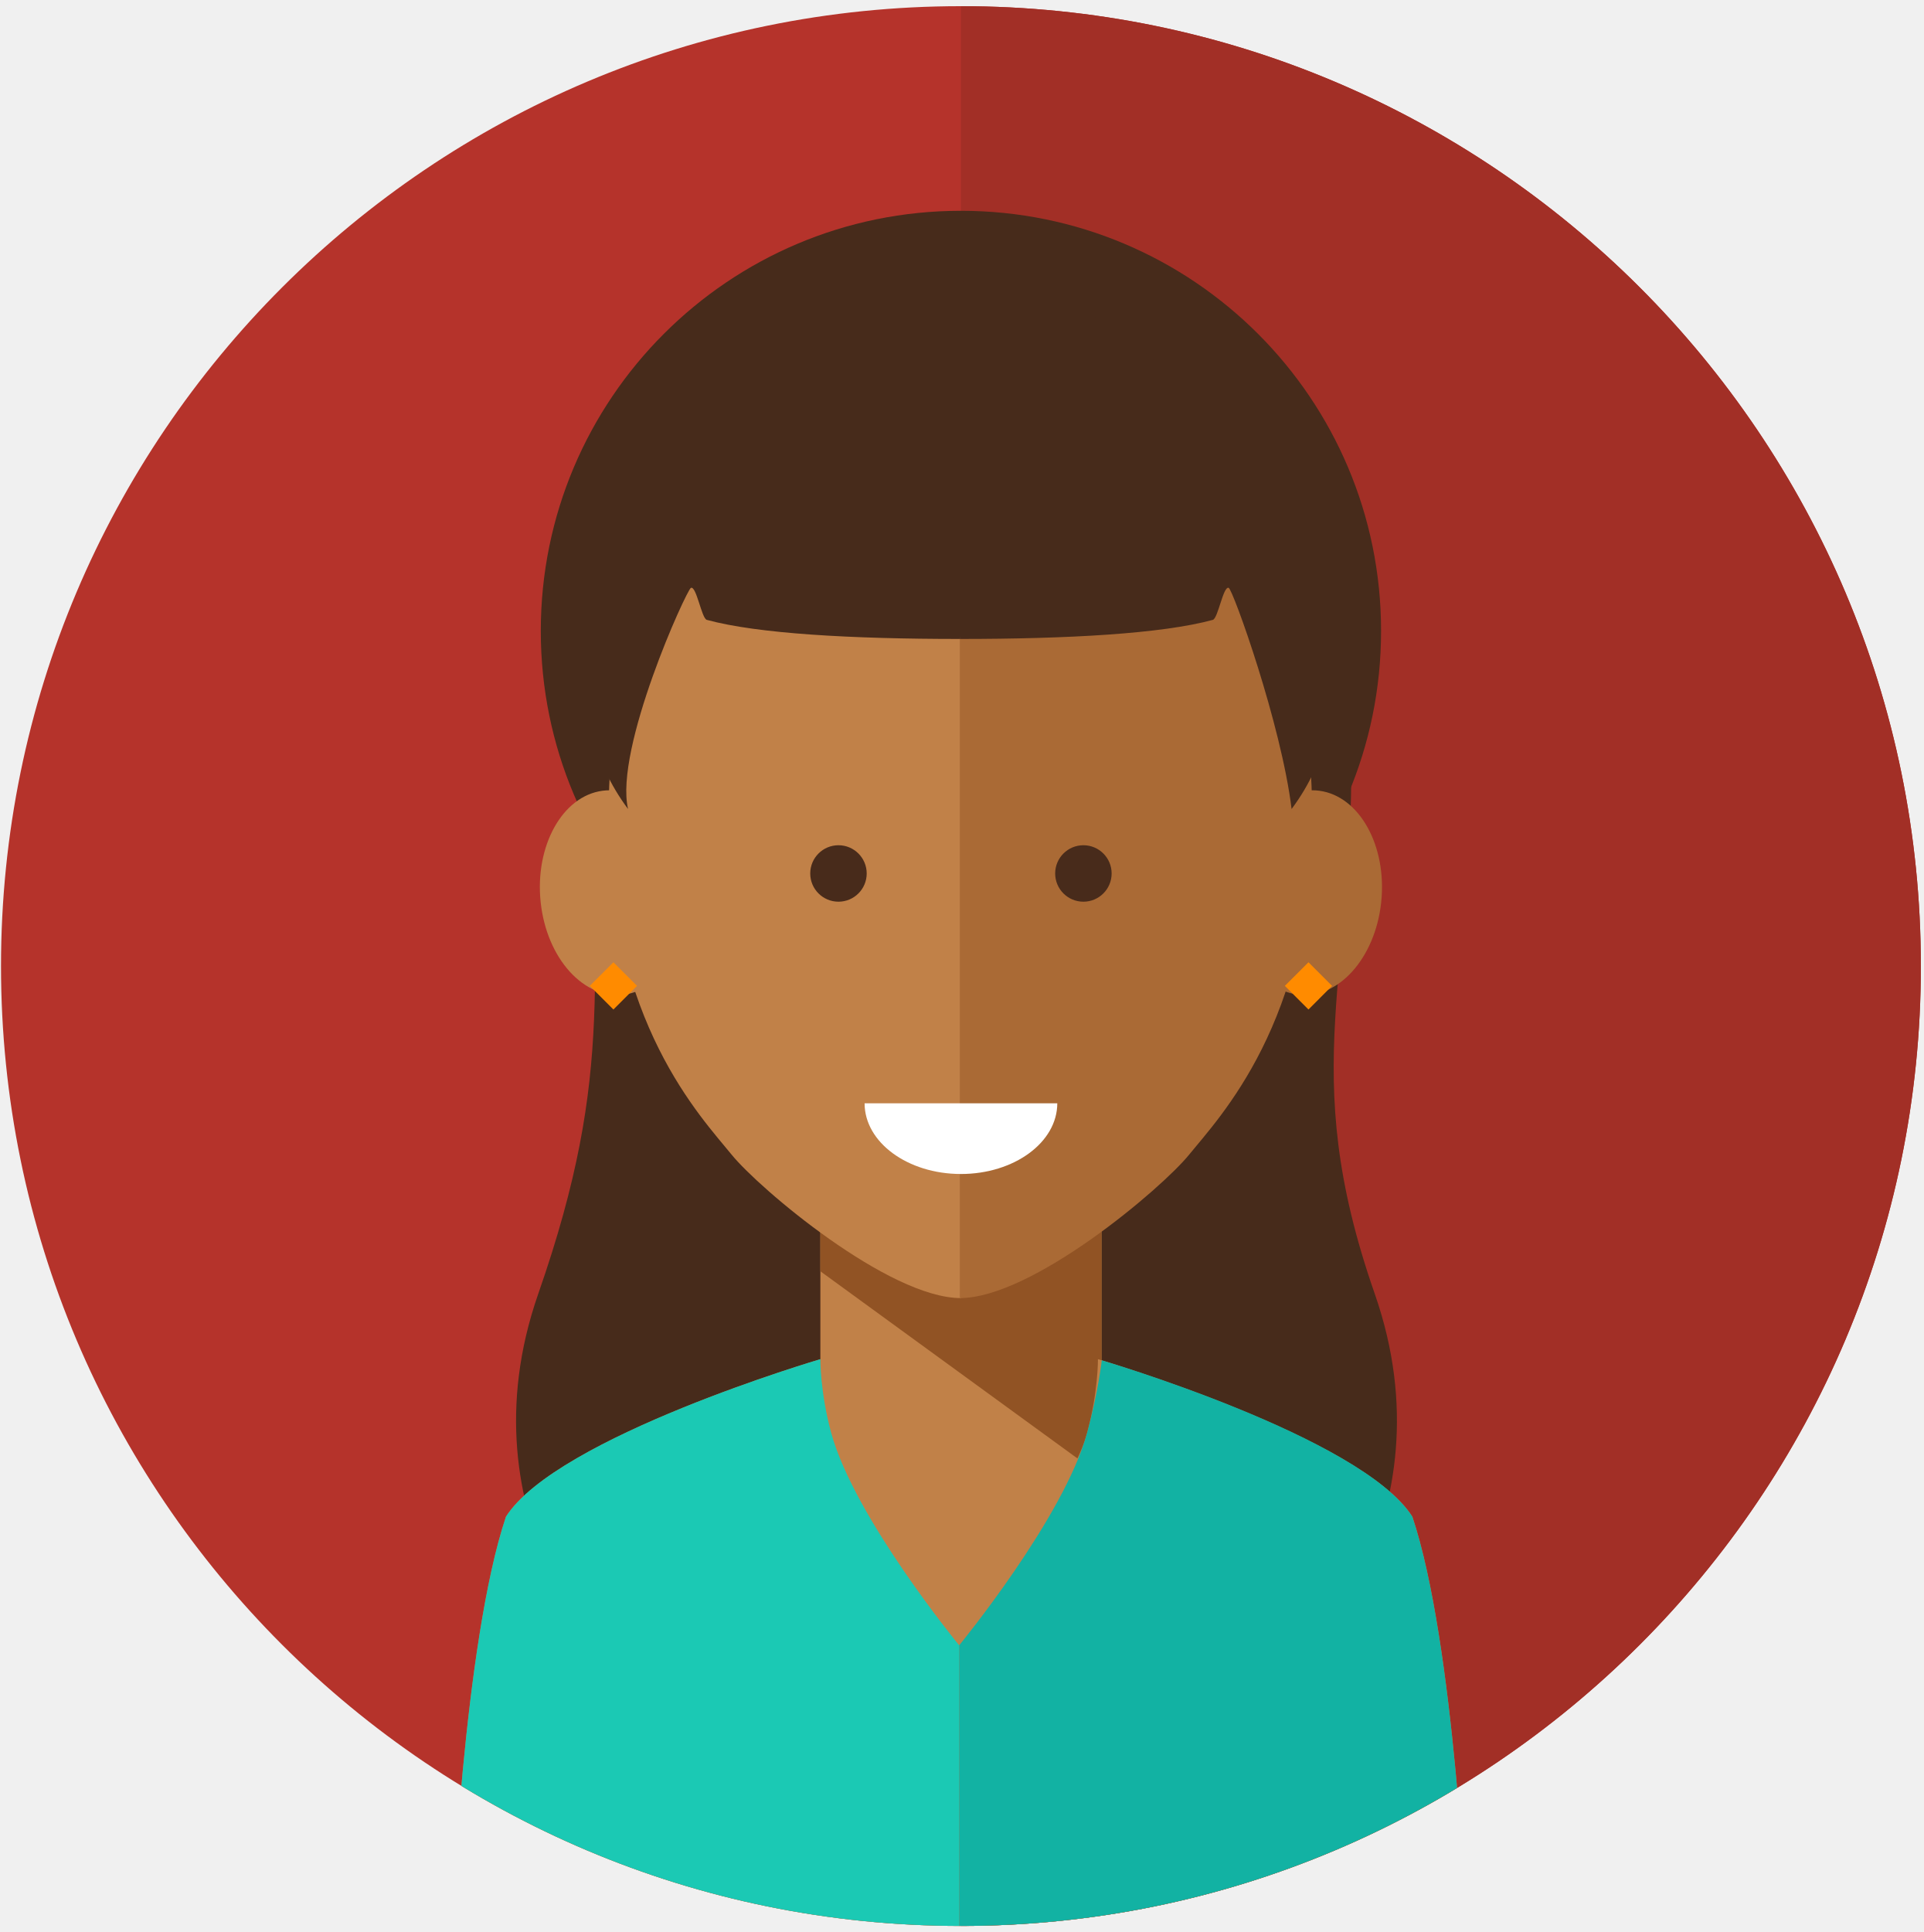
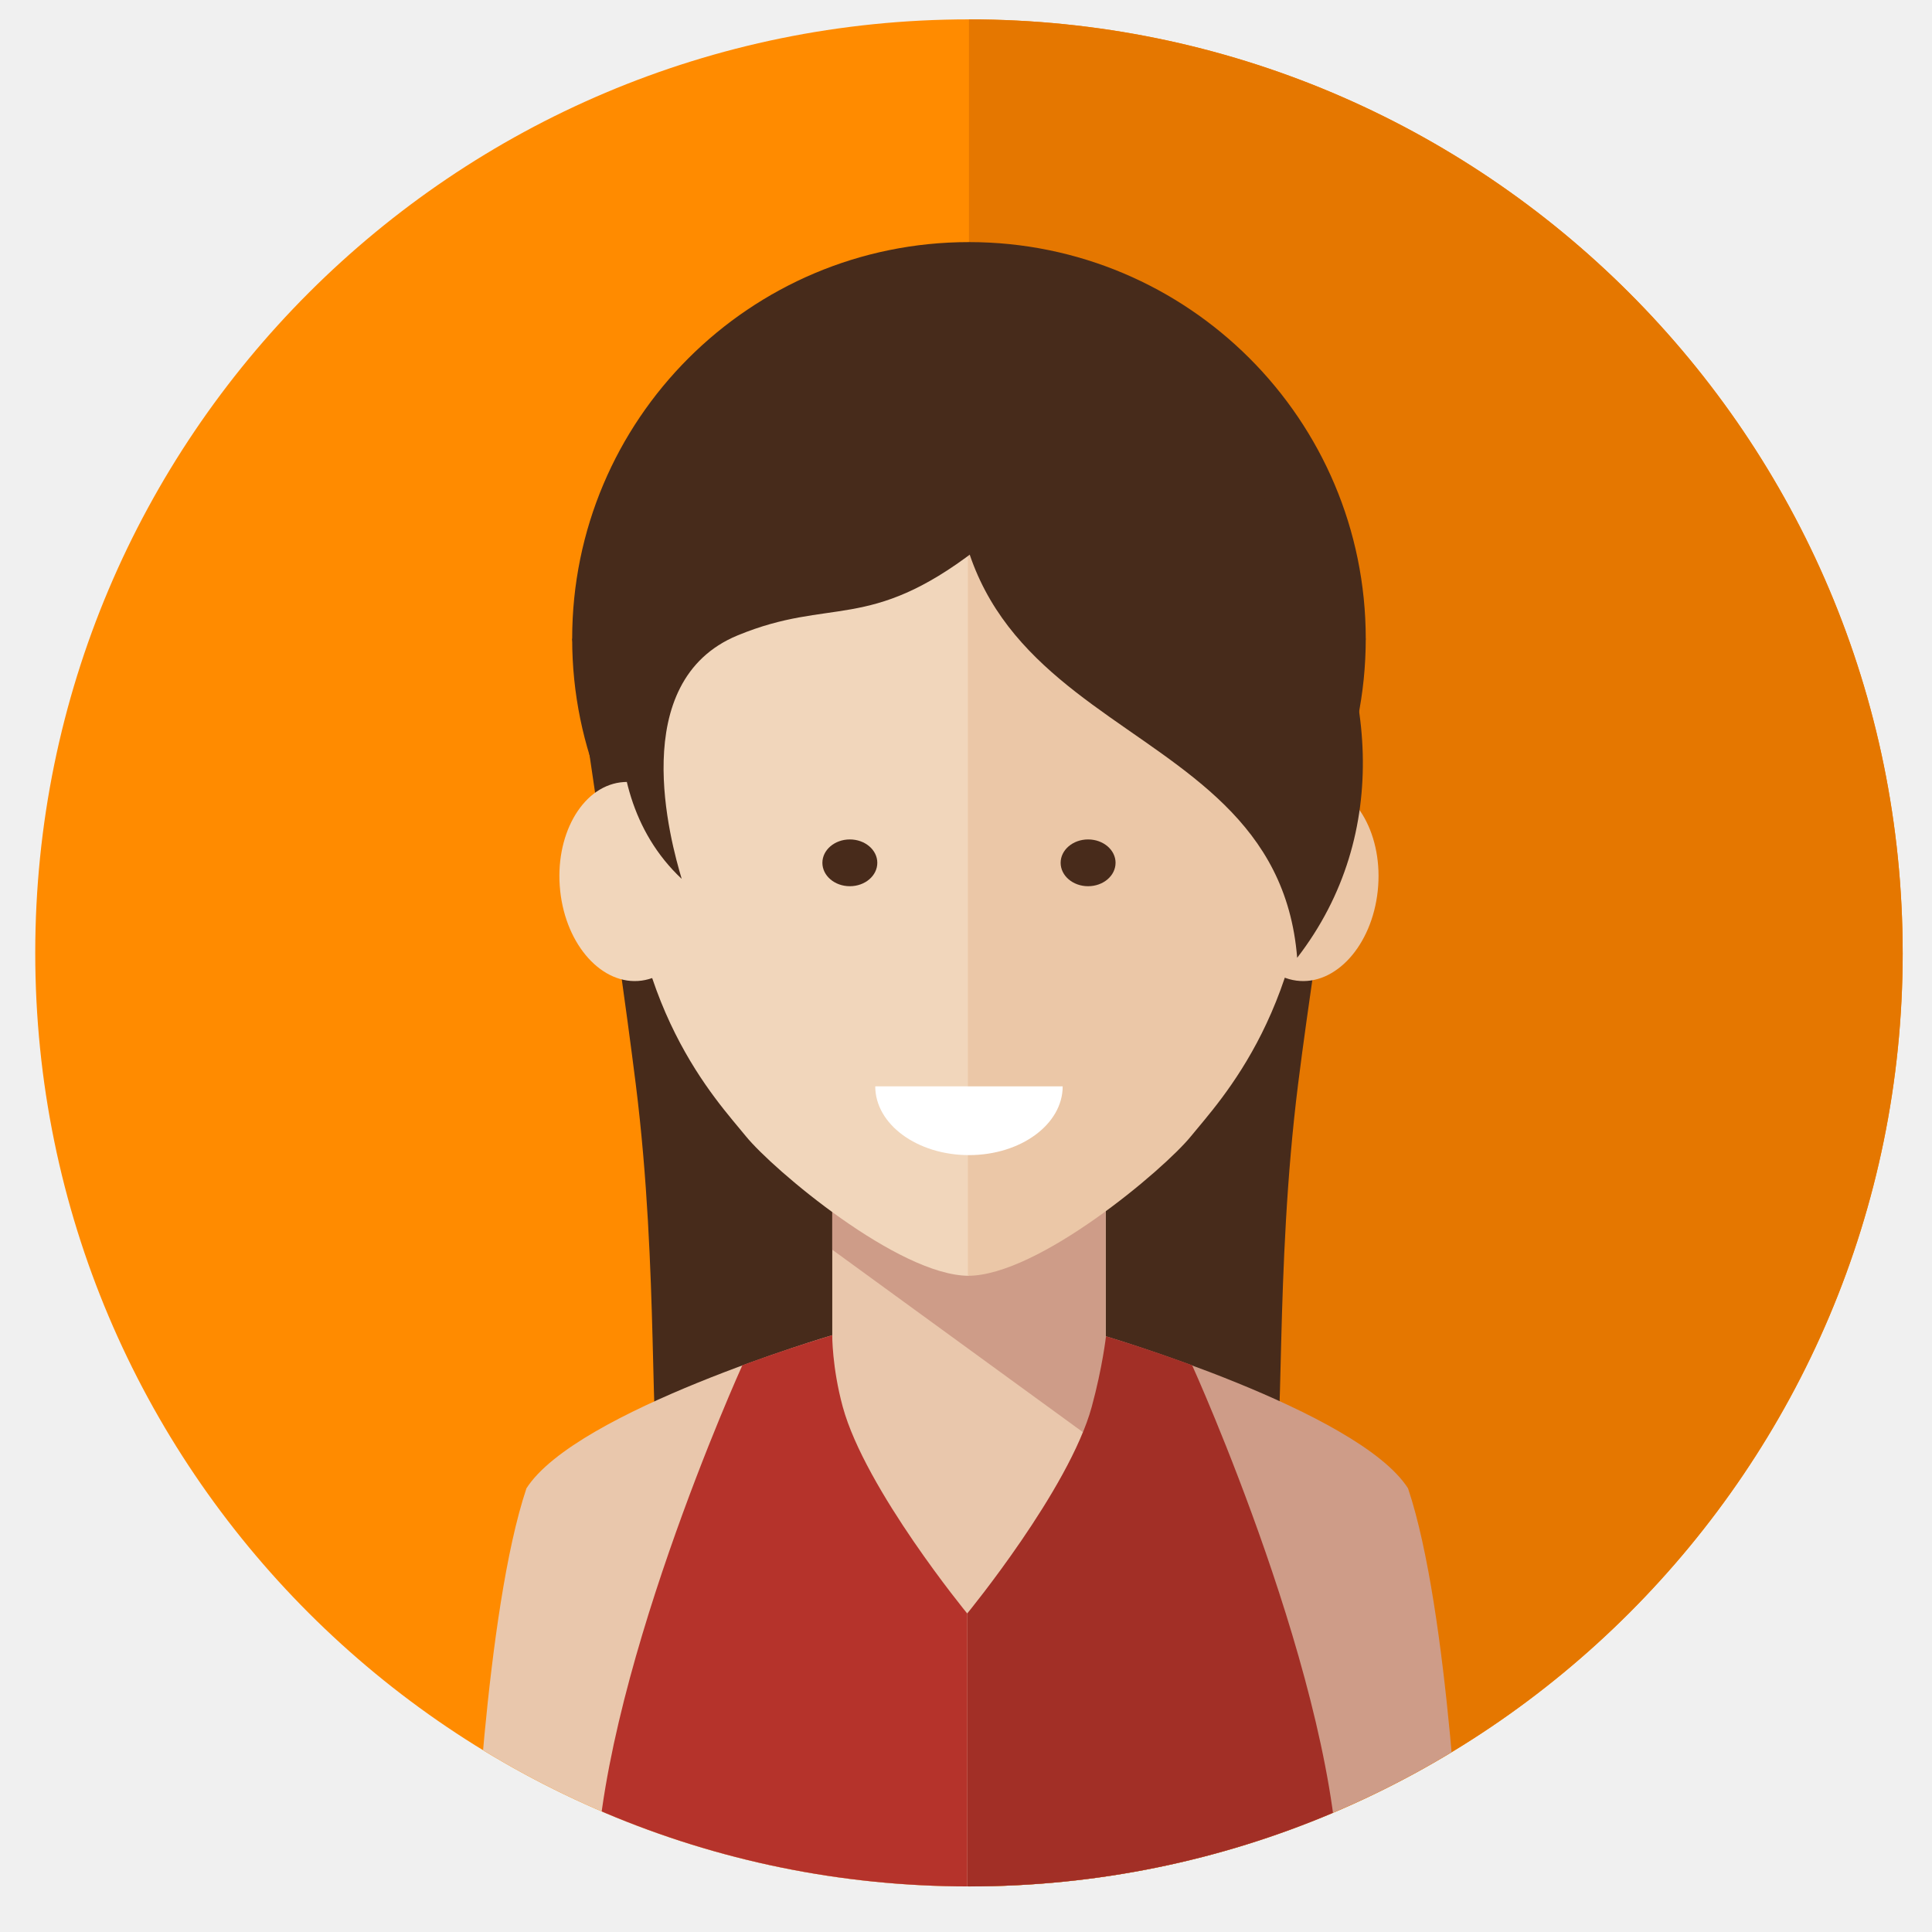
- <svg xmlns="http://www.w3.org/2000/svg" xmlns:xlink="http://www.w3.org/1999/xlink" width="247" height="248" viewBox="0 0 247 248">
+ <svg xmlns="http://www.w3.org/2000/svg" xmlns:xlink="http://www.w3.org/1999/xlink" width="255" height="255" viewBox="0 0 255 255">
  <defs>
-     <path id="a" d="M247.604 123.887C247.604 55.84 192.43.674 124.366.674 56.306.674 1.13 55.84 1.13 123.887c0 68.05 55.175 123.216 123.236 123.216 68.064 0 123.238-55.165 123.238-123.216" />
+     <path id="a" d="M246.956 123.888c0-68.05-55.174-123.214-123.24-123.214C55.657.674.482 55.84.482 123.888c0 68.05 55.177 123.216 123.237 123.216 68.065 0 123.24-55.166 123.24-123.216" />
  </defs>
  <g fill="none" fill-rule="evenodd">
-     <path d="M246.606 124.01C246.606 55.96 191.43.793 123.366.793 55.307.794.13 55.96.13 124.01c0 68.05 55.177 123.212 123.24 123.212 68.062 0 123.238-55.163 123.238-123.213" fill="#B5332B" />
-     <path d="M246.606 124.01C246.606 55.96 191.43.793 123.366.793v246.428c68.064 0 123.24-55.163 123.24-123.213" fill="#A22F26" />
-     <g transform="translate(-1 .12)">
+     <path d="M251.13 125.77c0-68.05-55.175-123.213-123.238-123.213C59.83 2.557 4.652 57.72 4.652 125.77s55.178 123.216 123.24 123.216c68.063 0 123.24-55.165 123.24-123.215" fill="#FF8B00" />
+     <path d="M251.13 125.77c0-68.05-55.175-123.213-123.238-123.213v246.43c68.063 0 123.24-55.166 123.24-123.216" fill="#E57700" />
+     <g transform="translate(4.173 1.88)">
      <mask id="b" fill="#fff">
        <use xlink:href="#a" />
      </mask>
-       <path d="M124.367 214.788h-44.09s-20.35-19.668-10.174-48.83c10.174-29.16 6.52-40.687 7.198-71.88h47.067v120.71" fill="#472B1B" mask="url(#b)" />
-       <path d="M123.23 214.788h44.088s20.35-19.668 10.176-48.83c-10.176-29.16-2.365-40.687-3.042-71.88H123.23v120.71" fill="#472B1B" mask="url(#b)" />
-       <path d="M142.414 196.07l-18.275 51.252-17.818-51.25v-39.568h36.092v39.567" fill="#C18148" mask="url(#b)" />
-       <path d="M142.414 189.34l-36.092-26.273v-6.563h36.092v32.837" fill="#915324" mask="url(#b)" />
-       <path d="M124.14 247.322v-44.936s-13.466-7.686-16.432-18.59c-1.427-5.24-1.386-9.446-1.386-9.446s-33.79 9.942-40.362 20.21c-5.468 16.277-6.97 52.762-6.97 52.762h65.15" fill="#C18148" mask="url(#b)" />
-       <path d="M124.14 247.322v-44.936s13.462-7.686 16.432-18.59c1.424-5.24 1.385-9.446 1.385-9.446s33.79 9.942 40.362 20.21c5.466 16.277 6.97 52.762 6.97 52.762h-65.15" fill="#C18148" mask="url(#b)" />
-       <path d="M124.14 247.322v-36.24s-13.466-16.382-16.432-27.286c-1.427-5.24-1.386-9.446-1.386-9.446s-33.79 9.942-40.362 20.21c-5.468 16.277-6.97 52.762-6.97 52.762h65.15" fill="#1BC9B4" mask="url(#b)" />
-       <path d="M124.14 247.322v-36.24S137.6 194.7 140.57 183.797c1.424-5.24 1.88-9.3 1.88-9.3s33.295 9.796 39.867 20.063c5.466 16.277 6.97 52.762 6.97 52.762h-65.15" fill="#12B2A3" mask="url(#b)" />
-       <path d="M178.306 80.866c0-29.785-24.15-53.928-53.94-53.928-29.788 0-53.938 24.143-53.938 53.928 0 29.782 24.15 53.926 53.94 53.926 29.788 0 53.938-24.144 53.938-53.926" fill="#472B1B" mask="url(#b)" />
-       <path d="M124.367 50.05c-17.523 0-45.235 9.65-45.235 54.873 0 26.113 11.954 38.425 15.783 43.158 3.525 4.354 20.16 18.428 29.452 18.428V50.048" fill="#C18148" mask="url(#b)" />
-       <path d="M70.414 115.708c-.773-7.226 2.782-13.64 7.936-14.323 5.16-.686 9.964 4.617 10.737 11.843.773 7.223-2.782 13.635-7.937 14.32-5.157.685-9.962-4.616-10.736-11.84" fill="#C18148" mask="url(#b)" />
-       <path d="M124.225 50.05c17.523 0 45.235 9.65 45.235 54.873 0 26.113-11.954 38.425-15.785 43.158-3.523 4.354-20.158 18.428-29.45 18.428V50.048" fill="#AA6A35" mask="url(#b)" />
-       <path d="M178.32 115.708c.773-7.226-2.782-13.64-7.935-14.323-5.16-.686-9.965 4.617-10.738 11.843-.773 7.223 2.782 13.635 7.938 14.32 5.157.685 9.962-4.616 10.735-11.84" fill="#AA6A35" mask="url(#b)" />
-       <path d="M124.367 150.58c6.832 0 12.37-4.063 12.37-9.077h-24.738c0 5.014 5.535 9.076 12.367 9.076" fill="#FFF" mask="url(#b)" />
-       <path d="M126.68 36.604c-.84-.107-4.624-.964-5.565-.973 0 0-29.6 2.216-37.836 40.758-3.955 2.964-11.203 14.496-1.648 27.34-1.79-7.727 7.527-28.182 8.074-28.39.702-.268 1.37 3.93 2.036 4.11 6.533 1.78 18.555 2.45 32.483 2.45l2.456-45.294" fill="#472B1B" mask="url(#b)" />
-       <path d="M121.77 36.604c.838-.107 4.624-.964 5.563-.973 0 0 29.6 2.216 37.837 40.758 3.954 2.964 11.202 14.496 1.648 27.34-1.318-10.868-7.53-28.182-8.076-28.39-.7-.268-1.37 3.93-2.035 4.11-6.532 1.78-18.556 2.45-32.482 2.45l-2.456-45.294" fill="#472B1B" mask="url(#b)" />
-       <path d="M143.714 112.002c0 2.002-1.622 3.624-3.624 3.624-2.003 0-3.625-1.622-3.625-3.624 0-2 1.622-3.624 3.625-3.624 2.002 0 3.624 1.623 3.624 3.624M112.27 112.002c0 2.002-1.625 3.624-3.626 3.624-2.002 0-3.624-1.622-3.624-3.624 0-2 1.622-3.624 3.624-3.624 2 0 3.625 1.623 3.625 3.624" fill="#482B1B" mask="url(#b)" />
-       <path d="M82.783 126.43l-3.032 3.034-3.032-3.033 3.033-3.03 3.033 3.03M172.016 126.43l-3.032 3.034-3.033-3.033 3.034-3.03 3.032 3.03" fill="#FF8B00" mask="url(#b)" />
+       <path d="M123.18 192.186s36.915 6.542 40.596.183c1.698-2.932.266-26.314 3.383-51.16 2.536-20.222 8.93-58.776 8.93-58.776h-52.91v109.752" fill="#472B1B" mask="url(#b)" />
+       <path d="M123.72 192.186s-36.917 6.542-40.598.183c-1.698-2.932-.264-26.314-3.383-51.16-2.538-20.222-8.393-58.776-8.393-58.776h52.372v109.752" fill="#472B1B" mask="url(#b)" />
+       <path d="M141.766 196.073l-18.275 51.25-17.816-51.25v-39.567h36.092v39.567" fill="#E9C7AC" mask="url(#b)" />
+       <path d="M141.766 189.34l-36.092-26.273v-6.56h36.092v32.834" fill="#CE9C88" mask="url(#b)" />
+       <path d="M123.49 247.323v-49.286s-13.464-3.337-16.43-14.24c-1.427-5.24-1.386-9.447-1.386-9.447s-33.79 9.943-40.362 20.21c-5.468 16.277-6.97 52.763-6.97 52.763h65.15" fill="#E9C7AC" mask="url(#b)" />
+       <path d="M123.49 247.323v-36.24s13.463-16.383 16.434-27.285c1.425-5.24 1.385-9.448 1.385-9.448s33.79 9.943 40.36 20.21c5.47 16.277 6.97 52.763 6.97 52.763h-65.15" fill="#CE9C88" mask="url(#b)" />
+       <path d="M123.49 247.323v-36.24s13.463-16.383 16.434-27.285c1.425-5.24 1.88-9.3 1.88-9.3s4.93 1.45 11.37 3.82c0 0 19.338 42.623 19.338 69.005h-49.02" fill="#A22F26" mask="url(#b)" />
+       <path d="M123.49 247.323v-36.24s-13.46-16.383-16.432-27.285c-1.424-5.24-1.384-9.448-1.384-9.448s-5.424 1.598-11.865 3.967c0 0-19.338 42.624-19.338 69.006h49.02" fill="#B5332B" mask="url(#b)" />
+       <path d="M176.09 82.434c0-28.92-23.447-52.36-52.37-52.36s-52.373 23.44-52.373 52.36c0 28.918 23.45 52.36 52.372 52.36 28.923 0 52.37-23.442 52.37-52.36" fill="#472B1B" mask="url(#b)" />
+       <path d="M123.72 50.05c-17.524 0-45.236 9.65-45.236 54.875 0 26.11 11.954 38.423 15.783 43.156 3.526 4.354 20.16 18.428 29.452 18.428V50.048" fill="#F1D6BB" mask="url(#b)" />
+       <path d="M69.766 115.708c-.773-7.226 2.782-13.637 7.936-14.323 5.16-.684 9.964 4.617 10.737 11.843.773 7.225-2.784 13.635-7.938 14.322-5.157.684-9.962-4.617-10.736-11.842" fill="#F1D6BB" mask="url(#b)" />
+       <path d="M123.577 50.05c17.523 0 45.235 9.65 45.235 54.875 0 26.11-11.955 38.423-15.785 43.156-3.522 4.354-20.158 18.428-29.45 18.428V50.048" fill="#EBC7A7" mask="url(#b)" />
+       <path d="M177.672 115.708c.774-7.226-2.782-13.637-7.935-14.323-5.16-.684-9.964 4.617-10.738 11.843-.774 7.225 2.78 13.635 7.937 14.322 5.157.684 9.962-4.617 10.735-11.842" fill="#EBC7A7" mask="url(#b)" />
+       <path d="M123.72 150.58c6.83 0 12.368-4.062 12.368-9.077H111.35c0 5.015 5.537 9.077 12.37 9.077" fill="#FFF" mask="url(#b)" />
+       <path d="M123.124 35.82c-.84-.106-1.716-.18-2.657-.19 0 0-29.6 2.218-37.835 40.76-3.955 2.964-10.17 25.218 3.172 37.733-1.46-4.893-7.346-26.054 7.37-32.135 12.32-5.09 17.26-.377 31.428-11.246 8.274-6.35 11.248-19.115 9.418-26.248-3.29-8.863-11.692-8.53-10.896-8.673" fill="#472B1B" mask="url(#b)" />
+       <path d="M123.372 45.07c-10.887 52.892 40.765 43.47 43.665 79.466 25.373-32.858-9.727-84.165-43.665-79.467" fill="#472B1B" mask="url(#b)" />
+       <path d="M143.066 112.003c0 1.705-1.622 3.086-3.625 3.086-2 0-3.623-1.382-3.623-3.087 0-1.704 1.622-3.087 3.624-3.087 2.004 0 3.626 1.383 3.626 3.087M111.62 112.003c0 1.705-1.62 3.086-3.624 3.086-2.002 0-3.624-1.382-3.624-3.087 0-1.704 1.622-3.087 3.624-3.087 2.003 0 3.625 1.383 3.625 3.087" fill="#482B1B" mask="url(#b)" />
    </g>
  </g>
</svg>
